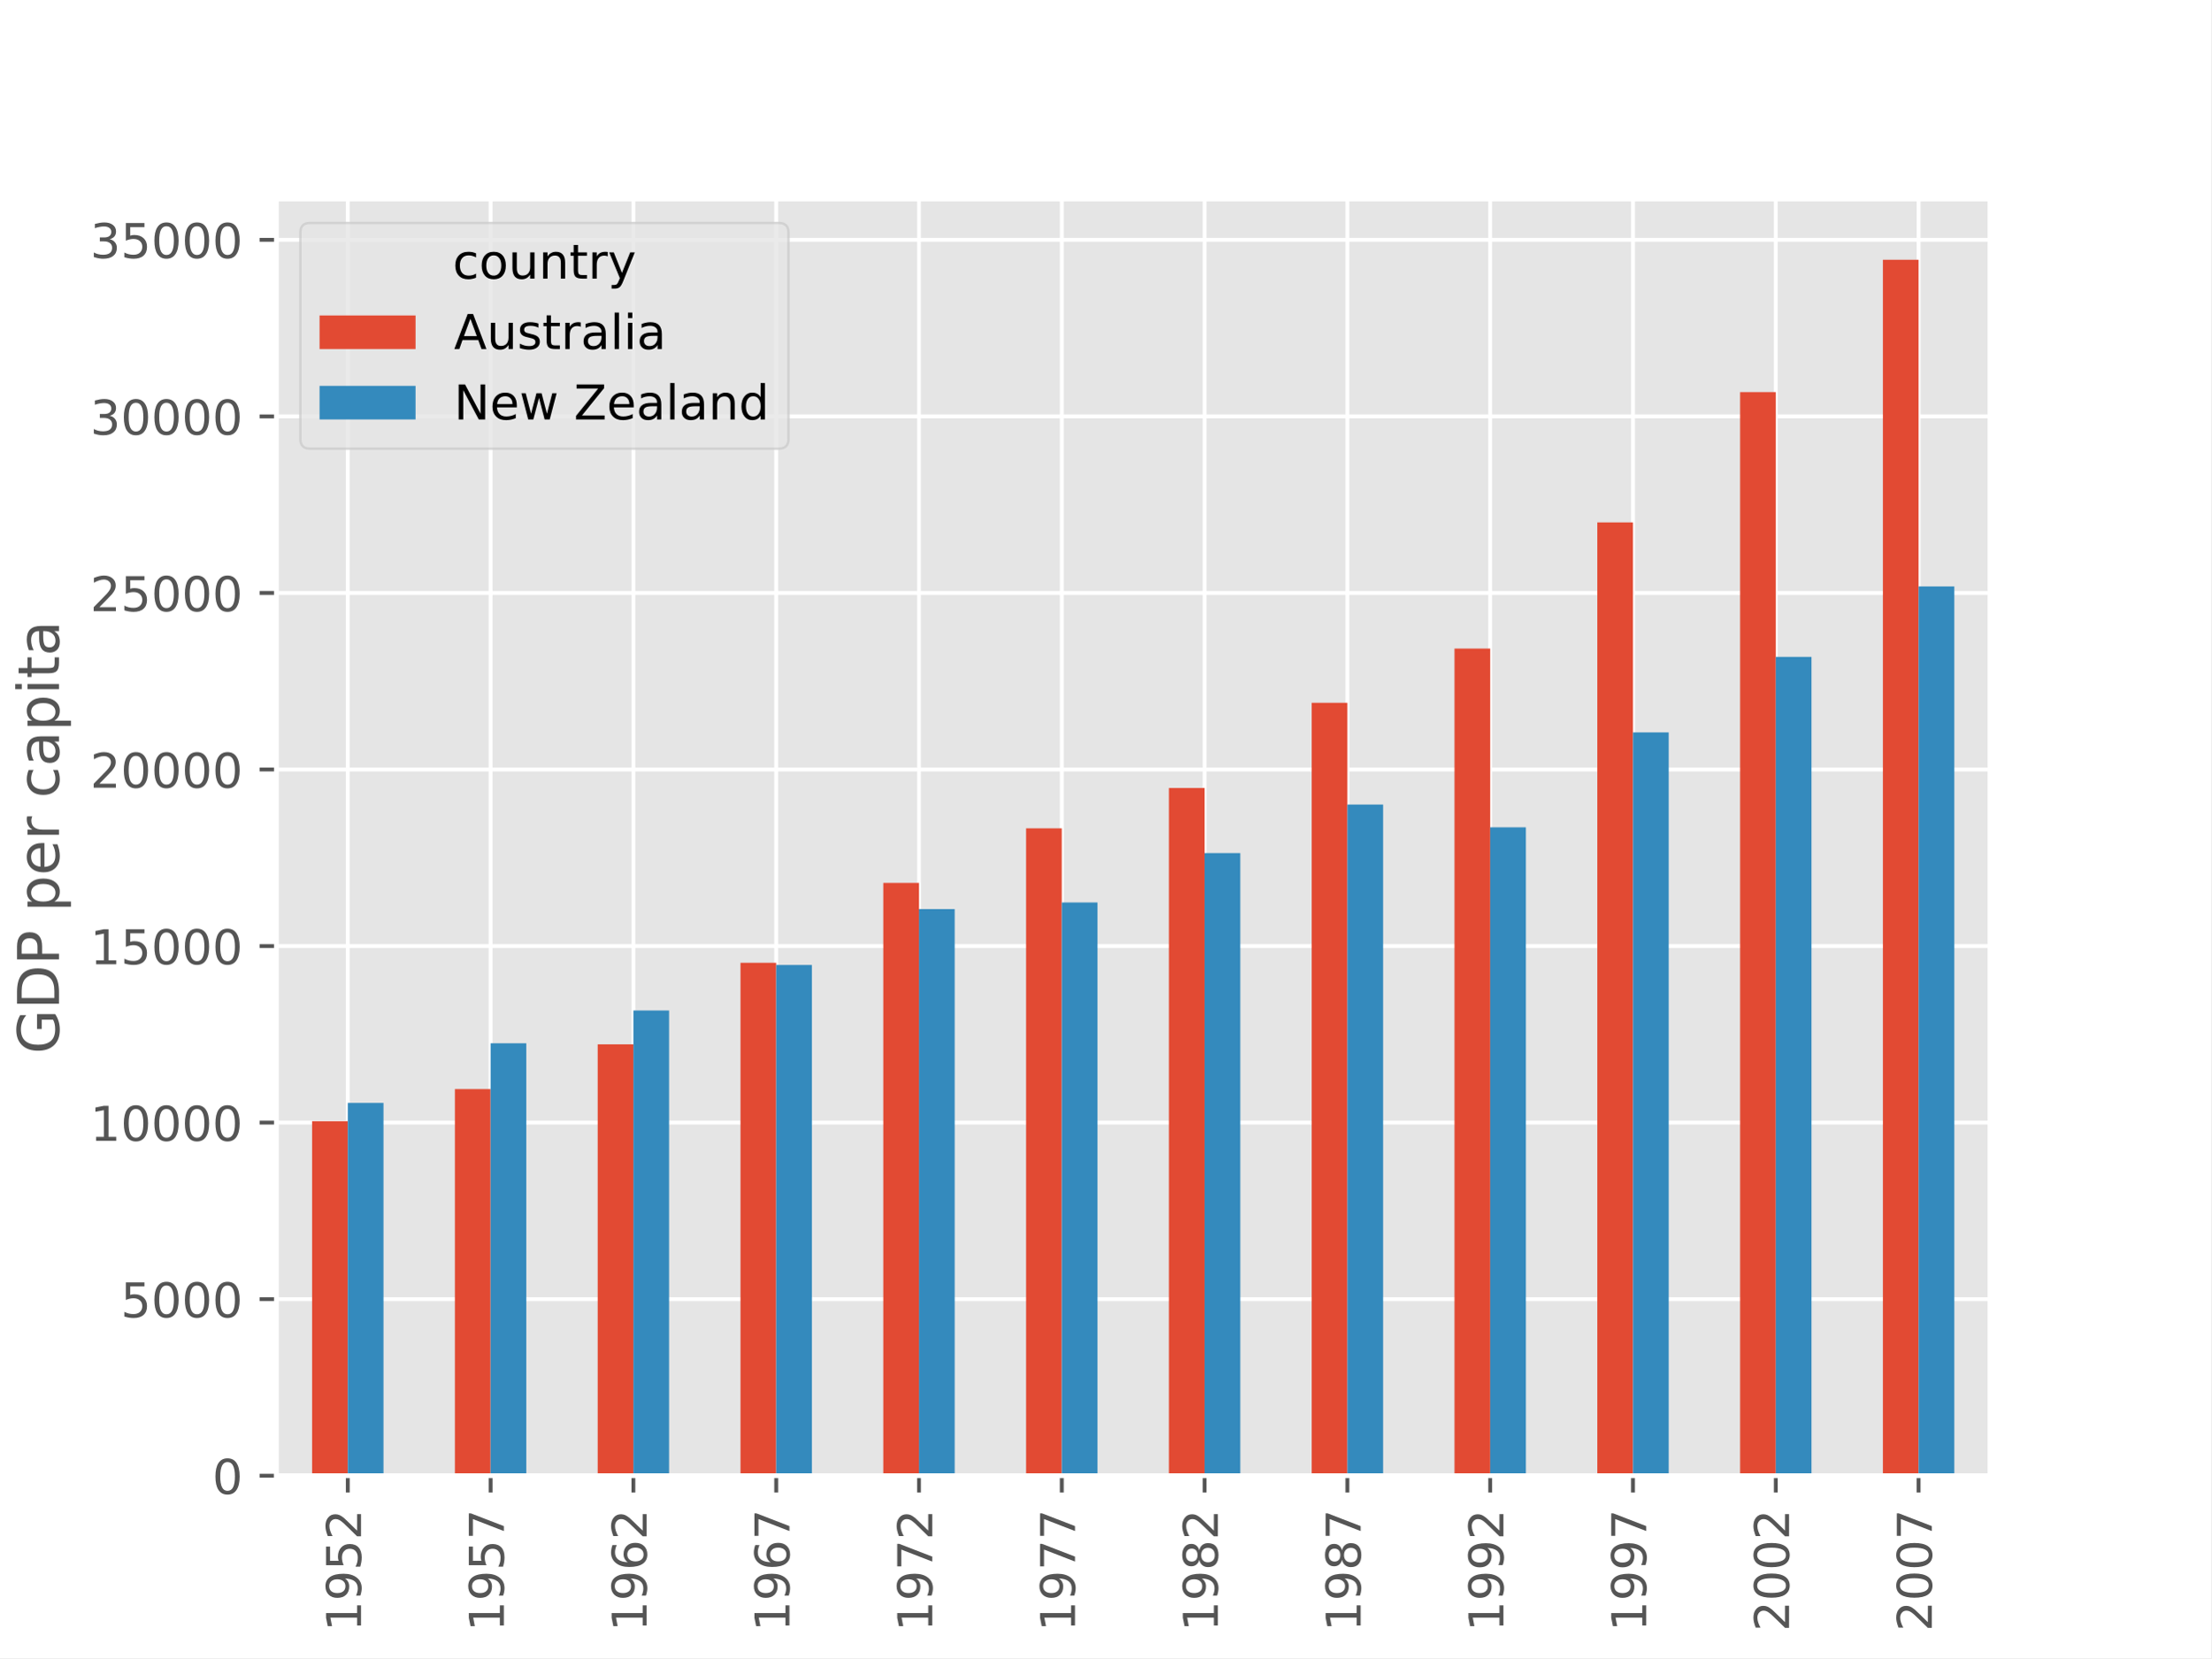
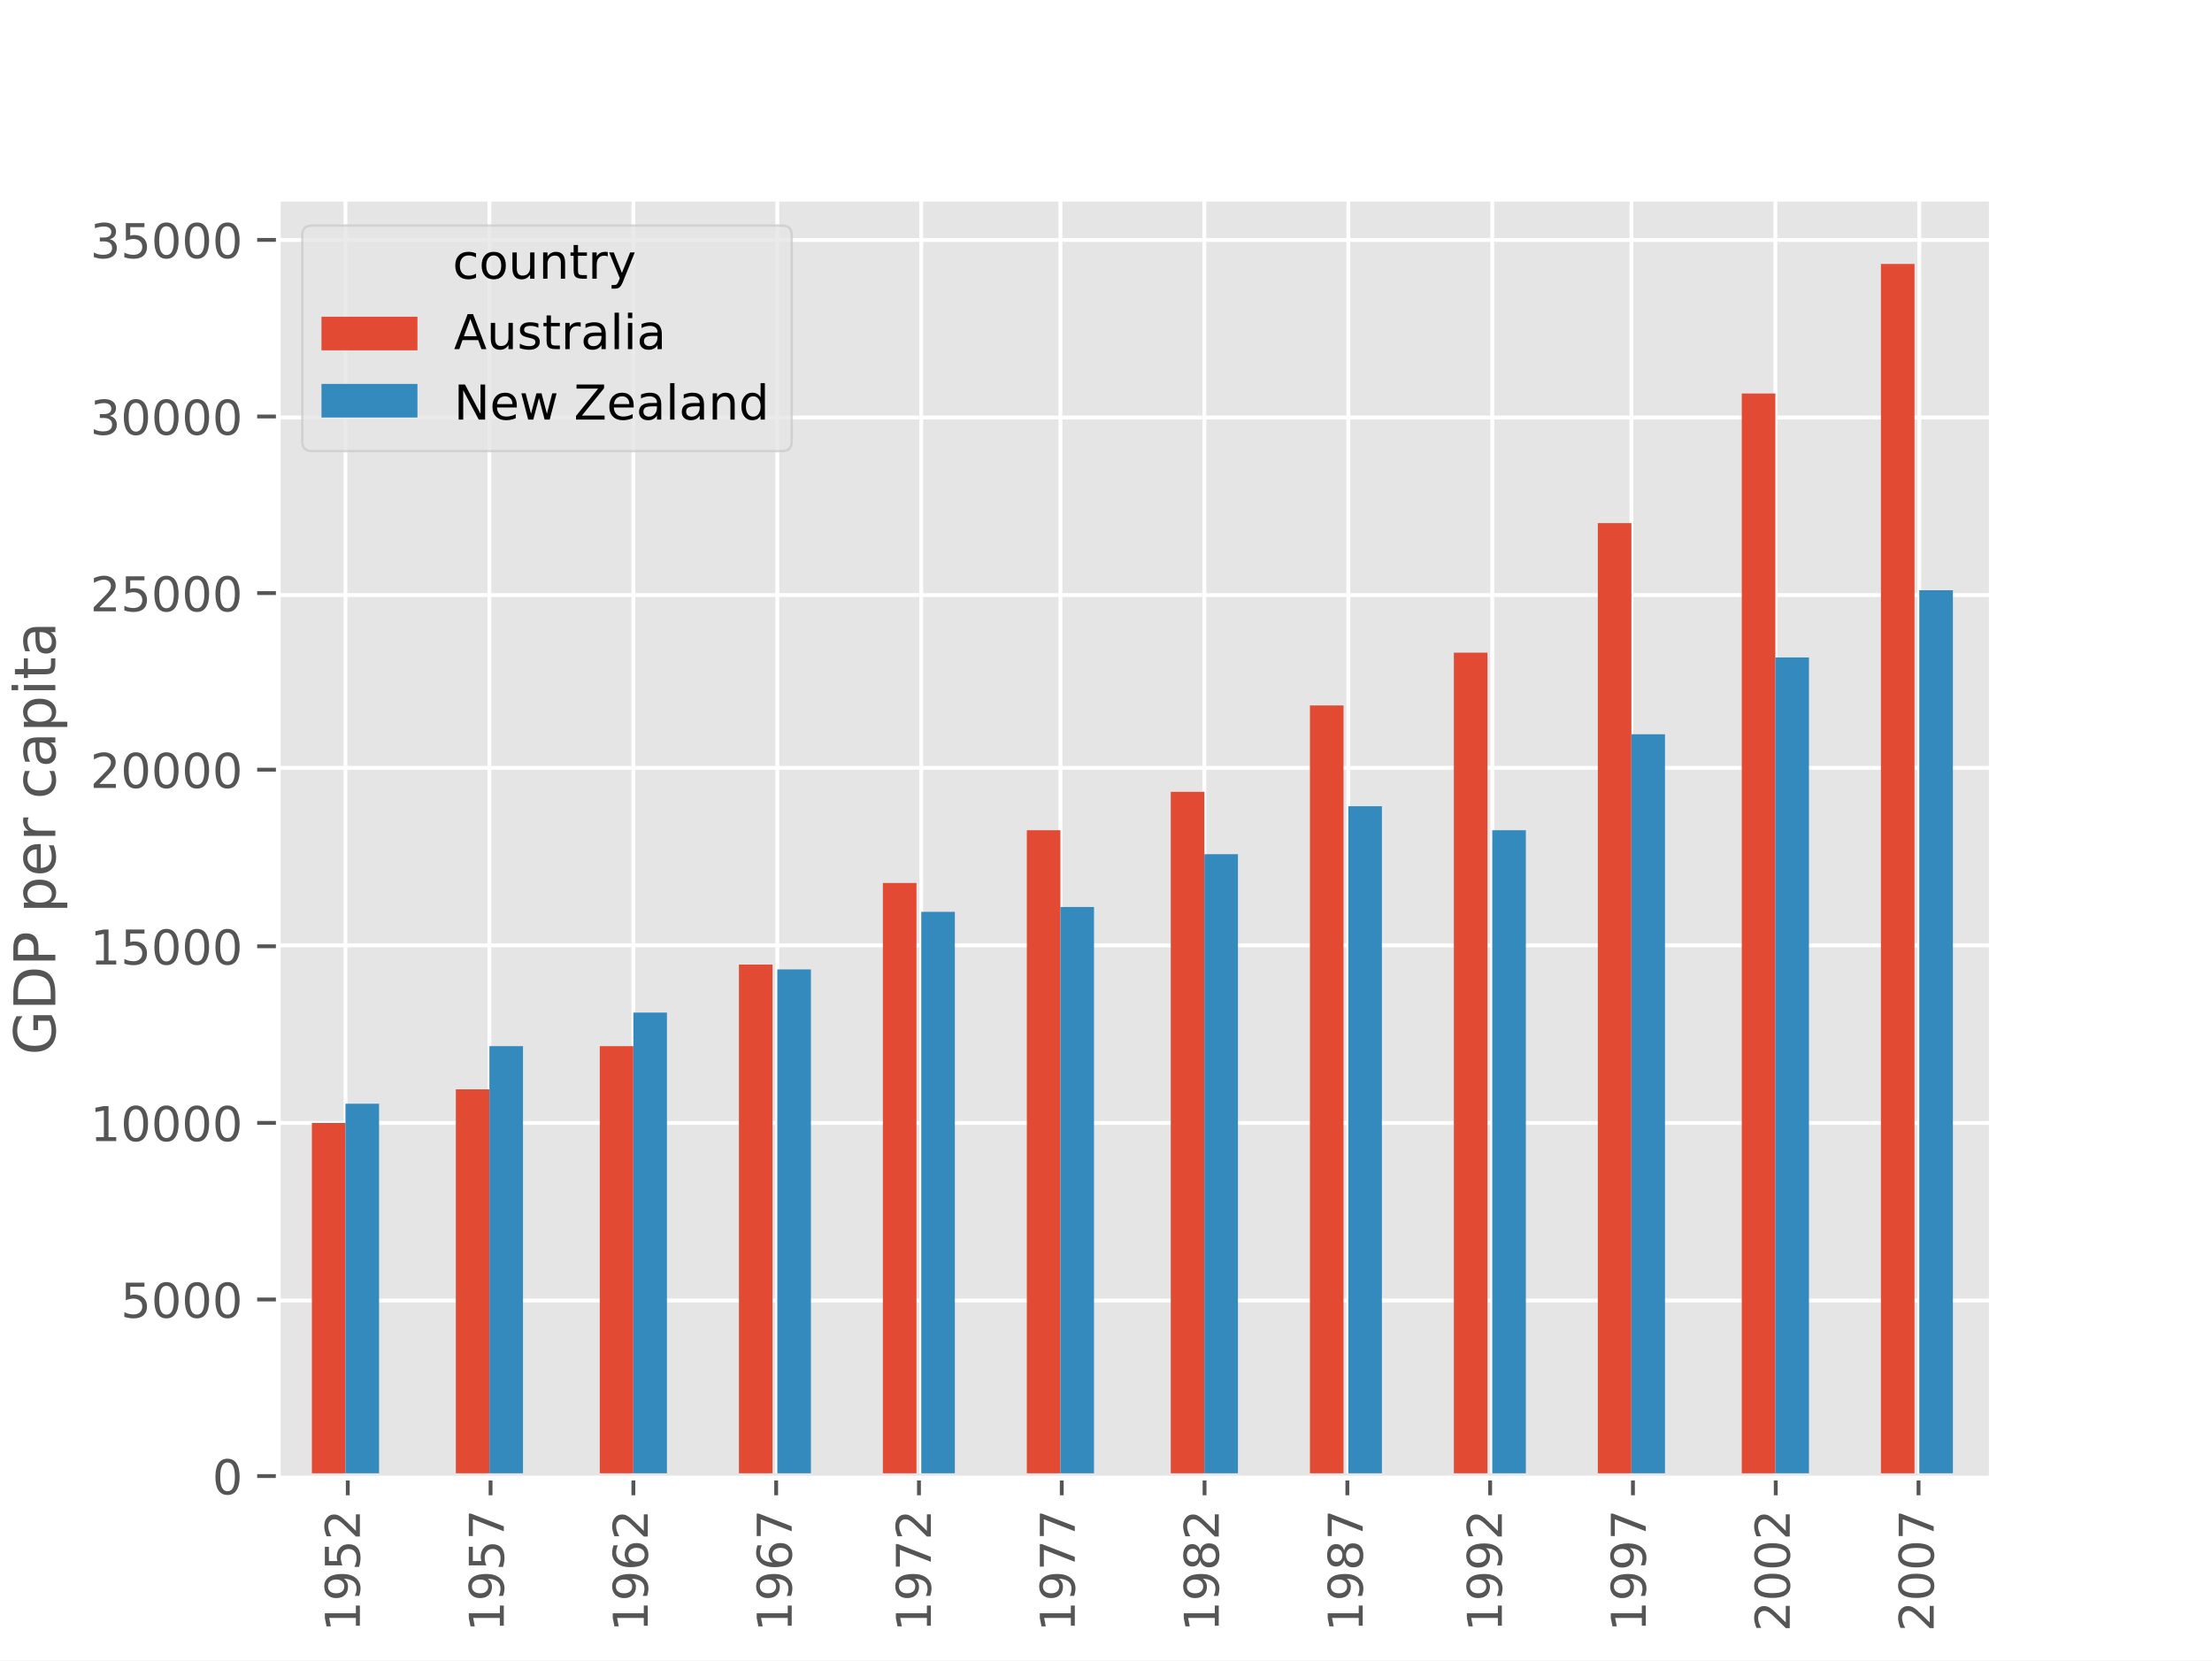
- <svg xmlns="http://www.w3.org/2000/svg" xmlns:xlink="http://www.w3.org/1999/xlink" height="345.6pt" version="1.1" viewBox="0 0 460.8 345.6" width="460.8pt">
-   <g id="figure_1">
-     <g id="patch_1">
-       <path d="M 0 345.6  L 460.8 345.6  L 460.8 0  L 0 0  z " style="fill:#ffffff;" />
-     </g>
-     <g id="axes_1">
-       <g id="patch_2">
-         <path d="M 57.6 307.584  L 414.72 307.584  L 414.72 41.472  L 57.6 41.472  z " style="fill:#e5e5e5;" />
-       </g>
-       <g id="matplotlib.axis_1">
-         <g id="xtick_1">
-           <g id="line2d_1">
-             <path clip-path="url(#pe10f15b107)" d="M 72.48 307.584  L 72.48 41.472  " style="fill:none;stroke:#ffffff;stroke-linecap:square;stroke-width:0.8;" />
-           </g>
-           <g id="line2d_2">
-             <defs>
-               <path d="M 0 0  L 0 3.5  " id="mb37b39634a" style="stroke:#555555;stroke-width:0.8;" />
-             </defs>
-             <g>
-               <use style="fill:#555555;stroke:#555555;stroke-width:0.8;" x="72.48" xlink:href="#mb37b39634a" y="307.584" />
-             </g>
-           </g>
-           <g id="text_1">
-             <text style="fill:#555555;font-family:DejaVu Sans;font-size:10px;font-style:normal;font-weight:normal;" transform="translate(75.23937 340.034)rotate(-90)">1952</text>
-           </g>
-         </g>
-         <g id="xtick_2">
-           <g id="line2d_3">
-             <path clip-path="url(#pe10f15b107)" d="M 102.24 307.584  L 102.24 41.472  " style="fill:none;stroke:#ffffff;stroke-linecap:square;stroke-width:0.8;" />
-           </g>
-           <g id="line2d_4">
-             <g>
-               <use style="fill:#555555;stroke:#555555;stroke-width:0.8;" x="102.24" xlink:href="#mb37b39634a" y="307.584" />
-             </g>
-           </g>
-           <g id="text_2">
-             <text style="fill:#555555;font-family:DejaVu Sans;font-size:10px;font-style:normal;font-weight:normal;" transform="translate(104.9994 340.034)rotate(-90)">1957</text>
-           </g>
-         </g>
-         <g id="xtick_3">
-           <g id="line2d_5">
-             <path clip-path="url(#pe10f15b107)" d="M 132 307.584  L 132 41.472  " style="fill:none;stroke:#ffffff;stroke-linecap:square;stroke-width:0.8;" />
-           </g>
-           <g id="line2d_6">
-             <g>
-               <use style="fill:#555555;stroke:#555555;stroke-width:0.8;" x="132" xlink:href="#mb37b39634a" y="307.584" />
-             </g>
-           </g>
-           <g id="text_3">
-             <text style="fill:#555555;font-family:DejaVu Sans;font-size:10px;font-style:normal;font-weight:normal;" transform="translate(134.7594 340.034)rotate(-90)">1962</text>
-           </g>
-         </g>
-         <g id="xtick_4">
-           <g id="line2d_7">
-             <path clip-path="url(#pe10f15b107)" d="M 161.76 307.584  L 161.76 41.472  " style="fill:none;stroke:#ffffff;stroke-linecap:square;stroke-width:0.8;" />
-           </g>
-           <g id="line2d_8">
-             <g>
-               <use style="fill:#555555;stroke:#555555;stroke-width:0.8;" x="161.76" xlink:href="#mb37b39634a" y="307.584" />
-             </g>
-           </g>
-           <g id="text_4">
-             <text style="fill:#555555;font-family:DejaVu Sans;font-size:10px;font-style:normal;font-weight:normal;" transform="translate(164.5194 340.034)rotate(-90)">1967</text>
-           </g>
-         </g>
-         <g id="xtick_5">
-           <g id="line2d_9">
-             <path clip-path="url(#pe10f15b107)" d="M 191.52 307.584  L 191.52 41.472  " style="fill:none;stroke:#ffffff;stroke-linecap:square;stroke-width:0.8;" />
-           </g>
-           <g id="line2d_10">
-             <g>
-               <use style="fill:#555555;stroke:#555555;stroke-width:0.8;" x="191.52" xlink:href="#mb37b39634a" y="307.584" />
-             </g>
-           </g>
-           <g id="text_5">
-             <text style="fill:#555555;font-family:DejaVu Sans;font-size:10px;font-style:normal;font-weight:normal;" transform="translate(194.2794 340.034)rotate(-90)">1972</text>
-           </g>
-         </g>
-         <g id="xtick_6">
-           <g id="line2d_11">
-             <path clip-path="url(#pe10f15b107)" d="M 221.28 307.584  L 221.28 41.472  " style="fill:none;stroke:#ffffff;stroke-linecap:square;stroke-width:0.8;" />
-           </g>
-           <g id="line2d_12">
-             <g>
-               <use style="fill:#555555;stroke:#555555;stroke-width:0.8;" x="221.28" xlink:href="#mb37b39634a" y="307.584" />
-             </g>
-           </g>
-           <g id="text_6">
-             <text style="fill:#555555;font-family:DejaVu Sans;font-size:10px;font-style:normal;font-weight:normal;" transform="translate(224.0394 340.034)rotate(-90)">1977</text>
-           </g>
-         </g>
-         <g id="xtick_7">
-           <g id="line2d_13">
-             <path clip-path="url(#pe10f15b107)" d="M 251.04 307.584  L 251.04 41.472  " style="fill:none;stroke:#ffffff;stroke-linecap:square;stroke-width:0.8;" />
-           </g>
-           <g id="line2d_14">
-             <g>
-               <use style="fill:#555555;stroke:#555555;stroke-width:0.8;" x="251.04" xlink:href="#mb37b39634a" y="307.584" />
-             </g>
-           </g>
-           <g id="text_7">
-             <text style="fill:#555555;font-family:DejaVu Sans;font-size:10px;font-style:normal;font-weight:normal;" transform="translate(253.7994 340.034)rotate(-90)">1982</text>
-           </g>
-         </g>
-         <g id="xtick_8">
-           <g id="line2d_15">
-             <path clip-path="url(#pe10f15b107)" d="M 280.8 307.584  L 280.8 41.472  " style="fill:none;stroke:#ffffff;stroke-linecap:square;stroke-width:0.8;" />
-           </g>
-           <g id="line2d_16">
-             <g>
-               <use style="fill:#555555;stroke:#555555;stroke-width:0.8;" x="280.8" xlink:href="#mb37b39634a" y="307.584" />
-             </g>
-           </g>
-           <g id="text_8">
-             <text style="fill:#555555;font-family:DejaVu Sans;font-size:10px;font-style:normal;font-weight:normal;" transform="translate(283.5594 340.034)rotate(-90)">1987</text>
-           </g>
-         </g>
-         <g id="xtick_9">
-           <g id="line2d_17">
-             <path clip-path="url(#pe10f15b107)" d="M 310.56 307.584  L 310.56 41.472  " style="fill:none;stroke:#ffffff;stroke-linecap:square;stroke-width:0.8;" />
-           </g>
-           <g id="line2d_18">
-             <g>
-               <use style="fill:#555555;stroke:#555555;stroke-width:0.8;" x="310.56" xlink:href="#mb37b39634a" y="307.584" />
-             </g>
-           </g>
-           <g id="text_9">
-             <text style="fill:#555555;font-family:DejaVu Sans;font-size:10px;font-style:normal;font-weight:normal;" transform="translate(313.3194 340.034)rotate(-90)">1992</text>
-           </g>
-         </g>
-         <g id="xtick_10">
-           <g id="line2d_19">
-             <path clip-path="url(#pe10f15b107)" d="M 340.32 307.584  L 340.32 41.472  " style="fill:none;stroke:#ffffff;stroke-linecap:square;stroke-width:0.8;" />
-           </g>
-           <g id="line2d_20">
-             <g>
-               <use style="fill:#555555;stroke:#555555;stroke-width:0.8;" x="340.32" xlink:href="#mb37b39634a" y="307.584" />
-             </g>
-           </g>
-           <g id="text_10">
-             <text style="fill:#555555;font-family:DejaVu Sans;font-size:10px;font-style:normal;font-weight:normal;" transform="translate(343.0794 340.034)rotate(-90)">1997</text>
-           </g>
-         </g>
-         <g id="xtick_11">
-           <g id="line2d_21">
-             <path clip-path="url(#pe10f15b107)" d="M 370.08 307.584  L 370.08 41.472  " style="fill:none;stroke:#ffffff;stroke-linecap:square;stroke-width:0.8;" />
-           </g>
-           <g id="line2d_22">
-             <g>
-               <use style="fill:#555555;stroke:#555555;stroke-width:0.8;" x="370.08" xlink:href="#mb37b39634a" y="307.584" />
-             </g>
-           </g>
-           <g id="text_11">
-             <text style="fill:#555555;font-family:DejaVu Sans;font-size:10px;font-style:normal;font-weight:normal;" transform="translate(372.8394 340.034)rotate(-90)">2002</text>
-           </g>
-         </g>
-         <g id="xtick_12">
-           <g id="line2d_23">
-             <path clip-path="url(#pe10f15b107)" d="M 399.84 307.584  L 399.84 41.472  " style="fill:none;stroke:#ffffff;stroke-linecap:square;stroke-width:0.8;" />
-           </g>
-           <g id="line2d_24">
-             <g>
-               <use style="fill:#555555;stroke:#555555;stroke-width:0.8;" x="399.84" xlink:href="#mb37b39634a" y="307.584" />
-             </g>
-           </g>
-           <g id="text_12">
-             <text style="fill:#555555;font-family:DejaVu Sans;font-size:10px;font-style:normal;font-weight:normal;" transform="translate(402.5994 340.034)rotate(-90)">2007</text>
-           </g>
-         </g>
-       </g>
-       <g id="matplotlib.axis_2">
-         <g id="ytick_1">
-           <g id="line2d_25">
-             <path clip-path="url(#pe10f15b107)" d="M 57.6 307.584  L 414.72 307.584  " style="fill:none;stroke:#ffffff;stroke-linecap:square;stroke-width:0.8;" />
-           </g>
-           <g id="line2d_26">
-             <defs>
-               <path d="M 0 0  L -3.5 0  " id="m5b57867b14" style="stroke:#555555;stroke-width:0.8;" />
-             </defs>
-             <g>
-               <use style="fill:#555555;stroke:#555555;stroke-width:0.8;" x="57.6" xlink:href="#m5b57867b14" y="307.584" />
-             </g>
-           </g>
-           <g id="text_13">
-             <text style="fill:#555555;font-family:DejaVu Sans;font-size:10px;font-style:normal;font-weight:normal;text-anchor:end;" transform="rotate(-0, 50.6, 311.3832)" x="50.6" y="311.383">0</text>
-           </g>
-         </g>
-         <g id="ytick_2">
-           <g id="line2d_27">
-             <path clip-path="url(#pe10f15b107)" d="M 57.6 270.785  L 414.72 270.785  " style="fill:none;stroke:#ffffff;stroke-linecap:square;stroke-width:0.8;" />
-           </g>
-           <g id="line2d_28">
-             <g>
-               <use style="fill:#555555;stroke:#555555;stroke-width:0.8;" x="57.6" xlink:href="#m5b57867b14" y="270.785" />
-             </g>
-           </g>
-           <g id="text_14">
-             <text style="fill:#555555;font-family:DejaVu Sans;font-size:10px;font-style:normal;font-weight:normal;text-anchor:end;" transform="rotate(-0, 50.6, 274.5838)" x="50.6" y="274.584">5000</text>
-           </g>
-         </g>
-         <g id="ytick_3">
-           <g id="line2d_29">
-             <path clip-path="url(#pe10f15b107)" d="M 57.6 233.985  L 414.72 233.985  " style="fill:none;stroke:#ffffff;stroke-linecap:square;stroke-width:0.8;" />
-           </g>
-           <g id="line2d_30">
-             <g>
-               <use style="fill:#555555;stroke:#555555;stroke-width:0.8;" x="57.6" xlink:href="#m5b57867b14" y="233.985" />
-             </g>
-           </g>
-           <g id="text_15">
-             <text style="fill:#555555;font-family:DejaVu Sans;font-size:10px;font-style:normal;font-weight:normal;text-anchor:end;" transform="rotate(-0, 50.6, 237.7845)" x="50.6" y="237.784">10000</text>
-           </g>
-         </g>
-         <g id="ytick_4">
-           <g id="line2d_31">
-             <path clip-path="url(#pe10f15b107)" d="M 57.6 197.186  L 414.72 197.186  " style="fill:none;stroke:#ffffff;stroke-linecap:square;stroke-width:0.8;" />
-           </g>
-           <g id="line2d_32">
-             <g>
-               <use style="fill:#555555;stroke:#555555;stroke-width:0.8;" x="57.6" xlink:href="#m5b57867b14" y="197.186" />
-             </g>
-           </g>
-           <g id="text_16">
-             <text style="fill:#555555;font-family:DejaVu Sans;font-size:10px;font-style:normal;font-weight:normal;text-anchor:end;" transform="rotate(-0, 50.6, 200.9851)" x="50.6" y="200.985">15000</text>
-           </g>
-         </g>
-         <g id="ytick_5">
-           <g id="line2d_33">
-             <path clip-path="url(#pe10f15b107)" d="M 57.6 160.387  L 414.72 160.387  " style="fill:none;stroke:#ffffff;stroke-linecap:square;stroke-width:0.8;" />
-           </g>
-           <g id="line2d_34">
-             <g>
-               <use style="fill:#555555;stroke:#555555;stroke-width:0.8;" x="57.6" xlink:href="#m5b57867b14" y="160.387" />
-             </g>
-           </g>
-           <g id="text_17">
-             <text style="fill:#555555;font-family:DejaVu Sans;font-size:10px;font-style:normal;font-weight:normal;text-anchor:end;" transform="rotate(-0, 50.6, 164.1857)" x="50.6" y="164.186">20000</text>
-           </g>
-         </g>
-         <g id="ytick_6">
-           <g id="line2d_35">
-             <path clip-path="url(#pe10f15b107)" d="M 57.6 123.587  L 414.72 123.587  " style="fill:none;stroke:#ffffff;stroke-linecap:square;stroke-width:0.8;" />
-           </g>
-           <g id="line2d_36">
-             <g>
-               <use style="fill:#555555;stroke:#555555;stroke-width:0.8;" x="57.6" xlink:href="#m5b57867b14" y="123.587" />
-             </g>
-           </g>
-           <g id="text_18">
-             <text style="fill:#555555;font-family:DejaVu Sans;font-size:10px;font-style:normal;font-weight:normal;text-anchor:end;" transform="rotate(-0, 50.6, 127.3863)" x="50.6" y="127.386">25000</text>
-           </g>
-         </g>
-         <g id="ytick_7">
-           <g id="line2d_37">
-             <path clip-path="url(#pe10f15b107)" d="M 57.6 86.788  L 414.72 86.788  " style="fill:none;stroke:#ffffff;stroke-linecap:square;stroke-width:0.8;" />
-           </g>
-           <g id="line2d_38">
-             <g>
-               <use style="fill:#555555;stroke:#555555;stroke-width:0.8;" x="57.6" xlink:href="#m5b57867b14" y="86.788" />
-             </g>
-           </g>
-           <g id="text_19">
-             <text style="fill:#555555;font-family:DejaVu Sans;font-size:10px;font-style:normal;font-weight:normal;text-anchor:end;" transform="rotate(-0, 50.6, 90.58697)" x="50.6" y="90.587">30000</text>
-           </g>
-         </g>
-         <g id="ytick_8">
-           <g id="line2d_39">
-             <path clip-path="url(#pe10f15b107)" d="M 57.6 49.988  L 414.72 49.988  " style="fill:none;stroke:#ffffff;stroke-linecap:square;stroke-width:0.8;" />
-           </g>
-           <g id="line2d_40">
-             <g>
-               <use style="fill:#555555;stroke:#555555;stroke-width:0.8;" x="57.6" xlink:href="#m5b57867b14" y="49.988" />
-             </g>
-           </g>
-           <g id="text_20">
-             <text style="fill:#555555;font-family:DejaVu Sans;font-size:10px;font-style:normal;font-weight:normal;text-anchor:end;" transform="rotate(-0, 50.6, 53.78759)" x="50.6" y="53.788">35000</text>
-           </g>
-         </g>
-         <g id="text_21">
-           <text style="fill:#555555;font-family:DejaVu Sans;font-size:12px;font-style:normal;font-weight:normal;text-anchor:middle;" transform="rotate(-90, 12.29187, 174.528)" x="12.292" y="174.528">GDP per capita</text>
-         </g>
-       </g>
-       <g id="patch_3">
-         <path clip-path="url(#pe10f15b107)" d="M 65.04 307.584  L 72.48 307.584  L 72.48 233.694  L 65.04 233.694  z " style="fill:#e24a33;" />
-       </g>
-       <g id="patch_4">
-         <path clip-path="url(#pe10f15b107)" d="M 94.8 307.584  L 102.24 307.584  L 102.24 226.996  L 94.8 226.996  z " style="fill:#e24a33;" />
-       </g>
-       <g id="patch_5">
-         <path clip-path="url(#pe10f15b107)" d="M 124.56 307.584  L 132 307.584  L 132 217.667  L 124.56 217.667  z " style="fill:#e24a33;" />
-       </g>
-       <g id="patch_6">
-         <path clip-path="url(#pe10f15b107)" d="M 154.32 307.584  L 161.76 307.584  L 161.76 200.674  L 154.32 200.674  z " style="fill:#e24a33;" />
-       </g>
-       <g id="patch_7">
-         <path clip-path="url(#pe10f15b107)" d="M 184.08 307.584  L 191.52 307.584  L 191.52 184.022  L 184.08 184.022  z " style="fill:#e24a33;" />
-       </g>
-       <g id="patch_8">
-         <path clip-path="url(#pe10f15b107)" d="M 213.84 307.584  L 221.28 307.584  L 221.28 172.647  L 213.84 172.647  z " style="fill:#e24a33;" />
-       </g>
-       <g id="patch_9">
-         <path clip-path="url(#pe10f15b107)" d="M 243.6 307.584  L 251.04 307.584  L 251.04 164.236  L 243.6 164.236  z " style="fill:#e24a33;" />
-       </g>
-       <g id="patch_10">
-         <path clip-path="url(#pe10f15b107)" d="M 273.36 307.584  L 280.8 307.584  L 280.8 146.485  L 273.36 146.485  z " style="fill:#e24a33;" />
-       </g>
-       <g id="patch_11">
-         <path clip-path="url(#pe10f15b107)" d="M 303.12 307.584  L 310.56 307.584  L 310.56 135.181  L 303.12 135.181  z " style="fill:#e24a33;" />
-       </g>
-       <g id="patch_12">
-         <path clip-path="url(#pe10f15b107)" d="M 332.88 307.584  L 340.32 307.584  L 340.32 108.883  L 332.88 108.883  z " style="fill:#e24a33;" />
-       </g>
-       <g id="patch_13">
-         <path clip-path="url(#pe10f15b107)" d="M 362.64 307.584  L 370.08 307.584  L 370.08 81.726  L 362.64 81.726  z " style="fill:#e24a33;" />
-       </g>
-       <g id="patch_14">
-         <path clip-path="url(#pe10f15b107)" d="M 392.4 307.584  L 399.84 307.584  L 399.84 54.144  L 392.4 54.144  z " style="fill:#e24a33;" />
-       </g>
-       <g id="patch_15">
-         <path clip-path="url(#pe10f15b107)" d="M 72.48 307.584  L 79.92 307.584  L 79.92 229.889  L 72.48 229.889  z " style="fill:#348abd;" />
-       </g>
-       <g id="patch_16">
-         <path clip-path="url(#pe10f15b107)" d="M 102.24 307.584  L 109.68 307.584  L 109.68 217.445  L 102.24 217.445  z " style="fill:#348abd;" />
-       </g>
-       <g id="patch_17">
-         <path clip-path="url(#pe10f15b107)" d="M 132 307.584  L 139.44 307.584  L 139.44 210.613  L 132 210.613  z " style="fill:#348abd;" />
-       </g>
-       <g id="patch_18">
-         <path clip-path="url(#pe10f15b107)" d="M 161.76 307.584  L 169.2 307.584  L 169.2 201.131  L 161.76 201.131  z " style="fill:#348abd;" />
-       </g>
-       <g id="patch_19">
-         <path clip-path="url(#pe10f15b107)" d="M 191.52 307.584  L 198.96 307.584  L 198.96 189.487  L 191.52 189.487  z " style="fill:#348abd;" />
-       </g>
-       <g id="patch_20">
-         <path clip-path="url(#pe10f15b107)" d="M 221.28 307.584  L 228.72 307.584  L 228.72 188.106  L 221.28 188.106  z " style="fill:#348abd;" />
-       </g>
-       <g id="patch_21">
-         <path clip-path="url(#pe10f15b107)" d="M 251.04 307.584  L 258.48 307.584  L 258.48 177.812  L 251.04 177.812  z " style="fill:#348abd;" />
-       </g>
-       <g id="patch_22">
-         <path clip-path="url(#pe10f15b107)" d="M 280.8 307.584  L 288.24 307.584  L 288.24 167.693  L 280.8 167.693  z " style="fill:#348abd;" />
-       </g>
-       <g id="patch_23">
-         <path clip-path="url(#pe10f15b107)" d="M 310.56 307.584  L 318 307.584  L 318 172.432  L 310.56 172.432  z " style="fill:#348abd;" />
-       </g>
-       <g id="patch_24">
-         <path clip-path="url(#pe10f15b107)" d="M 340.32 307.584  L 347.76 307.584  L 347.76 152.656  L 340.32 152.656  z " style="fill:#348abd;" />
-       </g>
-       <g id="patch_25">
-         <path clip-path="url(#pe10f15b107)" d="M 370.08 307.584  L 377.52 307.584  L 377.52 136.91  L 370.08 136.91  z " style="fill:#348abd;" />
-       </g>
-       <g id="patch_26">
-         <path clip-path="url(#pe10f15b107)" d="M 399.84 307.584  L 407.28 307.584  L 407.28 122.225  L 399.84 122.225  z " style="fill:#348abd;" />
-       </g>
-       <g id="patch_27">
-         <path d="M 57.6 307.584  L 57.6 41.472  " style="fill:none;stroke:#ffffff;stroke-linecap:square;stroke-linejoin:miter;" />
-       </g>
-       <g id="patch_28">
-         <path d="M 414.72 307.584  L 414.72 41.472  " style="fill:none;stroke:#ffffff;stroke-linecap:square;stroke-linejoin:miter;" />
-       </g>
-       <g id="patch_29">
-         <path d="M 57.6 307.584  L 414.72 307.584  " style="fill:none;stroke:#ffffff;stroke-linecap:square;stroke-linejoin:miter;" />
-       </g>
-       <g id="patch_30">
-         <path d="M 57.6 41.472  L 414.72 41.472  " style="fill:none;stroke:#ffffff;stroke-linecap:square;stroke-linejoin:miter;" />
-       </g>
-       <g id="legend_1">
-         <g id="patch_31">
-           <path d="M 64.6 93.506  L 162.314 93.506  Q 164.314 93.506 164.314 91.506  L 164.314 48.472  Q 164.314 46.472 162.314 46.472  L 64.6 46.472  Q 62.6 46.472 62.6 48.472  L 62.6 91.506  Q 62.6 93.506 64.6 93.506  z " style="fill:#e5e5e5;opacity:0.8;stroke:#cccccc;stroke-linejoin:miter;stroke-width:0.5;" />
-         </g>
-         <g id="text_22">
-           <text style="font-family:DejaVu Sans;font-size:10px;font-style:normal;font-weight:normal;text-anchor:start;" transform="rotate(-0, 94.33594, 58.07044)" x="94.336" y="58.07">country</text>
-         </g>
-         <g id="patch_32">
-           <path d="M 66.6 72.749  L 86.6 72.749  L 86.6 65.749  L 66.6 65.749  z " style="fill:#e24a33;" />
-         </g>
-         <g id="text_23">
-           <text style="font-family:DejaVu Sans;font-size:10px;font-style:normal;font-weight:normal;text-anchor:start;" transform="rotate(-0, 94.6, 72.74856)" x="94.6" y="72.749">Australia</text>
-         </g>
-         <g id="patch_33">
-           <path d="M 66.6 87.427  L 86.6 87.427  L 86.6 80.427  L 66.6 80.427  z " style="fill:#348abd;" />
-         </g>
-         <g id="text_24">
-           <text style="font-family:DejaVu Sans;font-size:10px;font-style:normal;font-weight:normal;text-anchor:start;" transform="rotate(-0, 94.6, 87.42669)" x="94.6" y="87.427">New Zealand</text>
-         </g>
-       </g>
-     </g>
-   </g>
+ <svg xmlns="http://www.w3.org/2000/svg" xmlns:xlink="http://www.w3.org/1999/xlink" width="461pt" height="346pt" version="1.1" viewBox="0 0 461 346">
+   <path d="m0 346h461v-346h-461z" fill="#ffffff" />
+   <path d="m58 308h357v-266h-357z" fill="#e5e5e5" />
+   <path d="m72 308v-266" clip-path="url(#a)" fill="none" stroke="#ffffff" stroke-linecap="square" stroke-width=".8" />
  <defs>
-     <clipPath id="pe10f15b107">
-       <rect height="266.112" width="357.12" x="57.6" y="41.472" />
+     <path id="b" d="m0 0v4" stroke="#555555" stroke-width=".8" />
+   </defs>
+   <use x="72.48" y="307.584" fill="#555555" stroke="#555555" stroke-width=".8" xlink:href="#b" />
+   <text transform="translate(75 340) rotate(-90)" fill="#555555" font-family="DejaVu Sans" font-size="10px">1952</text>
+   <path d="m102 308v-266" clip-path="url(#a)" fill="none" stroke="#ffffff" stroke-linecap="square" stroke-width=".8" />
+   <use x="102.24" y="307.584" fill="#555555" stroke="#555555" stroke-width=".8" xlink:href="#b" />
+   <text transform="translate(105 340) rotate(-90)" fill="#555555" font-family="DejaVu Sans" font-size="10px">1957</text>
+   <path d="m132 308v-266" clip-path="url(#a)" fill="none" stroke="#ffffff" stroke-linecap="square" stroke-width=".8" />
+   <use x="132" y="307.584" fill="#555555" stroke="#555555" stroke-width=".8" xlink:href="#b" />
+   <text transform="translate(135 340) rotate(-90)" fill="#555555" font-family="DejaVu Sans" font-size="10px">1962</text>
+   <path d="m162 308v-266" clip-path="url(#a)" fill="none" stroke="#ffffff" stroke-linecap="square" stroke-width=".8" />
+   <use x="161.76" y="307.584" fill="#555555" stroke="#555555" stroke-width=".8" xlink:href="#b" />
+   <text transform="translate(165 340) rotate(-90)" fill="#555555" font-family="DejaVu Sans" font-size="10px">1967</text>
+   <path d="m192 308v-266" clip-path="url(#a)" fill="none" stroke="#ffffff" stroke-linecap="square" stroke-width=".8" />
+   <use x="191.52" y="307.584" fill="#555555" stroke="#555555" stroke-width=".8" xlink:href="#b" />
+   <text transform="translate(194 340) rotate(-90)" fill="#555555" font-family="DejaVu Sans" font-size="10px">1972</text>
+   <path d="m221 308v-266" clip-path="url(#a)" fill="none" stroke="#ffffff" stroke-linecap="square" stroke-width=".8" />
+   <use x="221.28" y="307.584" fill="#555555" stroke="#555555" stroke-width=".8" xlink:href="#b" />
+   <text transform="translate(224 340) rotate(-90)" fill="#555555" font-family="DejaVu Sans" font-size="10px">1977</text>
+   <path d="m251 308v-266" clip-path="url(#a)" fill="none" stroke="#ffffff" stroke-linecap="square" stroke-width=".8" />
+   <use x="251.04" y="307.584" fill="#555555" stroke="#555555" stroke-width=".8" xlink:href="#b" />
+   <text transform="translate(254 340) rotate(-90)" fill="#555555" font-family="DejaVu Sans" font-size="10px">1982</text>
+   <path d="m281 308v-266" clip-path="url(#a)" fill="none" stroke="#ffffff" stroke-linecap="square" stroke-width=".8" />
+   <use x="280.8" y="307.584" fill="#555555" stroke="#555555" stroke-width=".8" xlink:href="#b" />
+   <text transform="translate(284 340) rotate(-90)" fill="#555555" font-family="DejaVu Sans" font-size="10px">1987</text>
+   <path d="m311 308v-266" clip-path="url(#a)" fill="none" stroke="#ffffff" stroke-linecap="square" stroke-width=".8" />
+   <use x="310.56" y="307.584" fill="#555555" stroke="#555555" stroke-width=".8" xlink:href="#b" />
+   <text transform="translate(313 340) rotate(-90)" fill="#555555" font-family="DejaVu Sans" font-size="10px">1992</text>
+   <path d="m340 308v-266" clip-path="url(#a)" fill="none" stroke="#ffffff" stroke-linecap="square" stroke-width=".8" />
+   <use x="340.32" y="307.584" fill="#555555" stroke="#555555" stroke-width=".8" xlink:href="#b" />
+   <text transform="translate(343 340) rotate(-90)" fill="#555555" font-family="DejaVu Sans" font-size="10px">1997</text>
+   <path d="m370 308v-266" clip-path="url(#a)" fill="none" stroke="#ffffff" stroke-linecap="square" stroke-width=".8" />
+   <use x="370.08" y="307.584" fill="#555555" stroke="#555555" stroke-width=".8" xlink:href="#b" />
+   <text transform="translate(373 340) rotate(-90)" fill="#555555" font-family="DejaVu Sans" font-size="10px">2002</text>
+   <path d="m400 308v-266" clip-path="url(#a)" fill="none" stroke="#ffffff" stroke-linecap="square" stroke-width=".8" />
+   <use x="399.84" y="307.584" fill="#555555" stroke="#555555" stroke-width=".8" xlink:href="#b" />
+   <text transform="translate(403 340) rotate(-90)" fill="#555555" font-family="DejaVu Sans" font-size="10px">2007</text>
+   <path d="m58 308h357" clip-path="url(#a)" fill="none" stroke="#ffffff" stroke-linecap="square" stroke-width=".8" />
+   <defs>
+     <path id="c" d="m0 0h-4" stroke="#555555" stroke-width=".8" />
+   </defs>
+   <use x="57.6" y="307.584" fill="#555555" stroke="#555555" stroke-width=".8" xlink:href="#c" />
+   <text transform="rotate(-0 51 311)" x="50.6" y="311.383" fill="#555555" font-family="DejaVu Sans" font-size="10px" text-anchor="end">0</text>
+   <path d="m58 271h357" clip-path="url(#a)" fill="none" stroke="#ffffff" stroke-linecap="square" stroke-width=".8" />
+   <use x="57.6" y="270.785" fill="#555555" stroke="#555555" stroke-width=".8" xlink:href="#c" />
+   <text transform="rotate(-0 51 275)" x="50.6" y="274.584" fill="#555555" font-family="DejaVu Sans" font-size="10px" text-anchor="end">5000</text>
+   <path d="m58 234h357" clip-path="url(#a)" fill="none" stroke="#ffffff" stroke-linecap="square" stroke-width=".8" />
+   <use x="57.6" y="233.985" fill="#555555" stroke="#555555" stroke-width=".8" xlink:href="#c" />
+   <text transform="rotate(-0 51 238)" x="50.6" y="237.784" fill="#555555" font-family="DejaVu Sans" font-size="10px" text-anchor="end">10000</text>
+   <path d="m58 197h357" clip-path="url(#a)" fill="none" stroke="#ffffff" stroke-linecap="square" stroke-width=".8" />
+   <use x="57.6" y="197.186" fill="#555555" stroke="#555555" stroke-width=".8" xlink:href="#c" />
+   <text transform="rotate(-0 51 201)" x="50.6" y="200.985" fill="#555555" font-family="DejaVu Sans" font-size="10px" text-anchor="end">15000</text>
+   <path d="m58 160h357" clip-path="url(#a)" fill="none" stroke="#ffffff" stroke-linecap="square" stroke-width=".8" />
+   <use x="57.6" y="160.387" fill="#555555" stroke="#555555" stroke-width=".8" xlink:href="#c" />
+   <text transform="rotate(-0 51 164)" x="50.6" y="164.186" fill="#555555" font-family="DejaVu Sans" font-size="10px" text-anchor="end">20000</text>
+   <path d="m58 124h357" clip-path="url(#a)" fill="none" stroke="#ffffff" stroke-linecap="square" stroke-width=".8" />
+   <use x="57.6" y="123.587" fill="#555555" stroke="#555555" stroke-width=".8" xlink:href="#c" />
+   <text transform="rotate(-0 51 127)" x="50.6" y="127.386" fill="#555555" font-family="DejaVu Sans" font-size="10px" text-anchor="end">25000</text>
+   <path d="m58 87h357" clip-path="url(#a)" fill="none" stroke="#ffffff" stroke-linecap="square" stroke-width=".8" />
+   <use x="57.6" y="86.788" fill="#555555" stroke="#555555" stroke-width=".8" xlink:href="#c" />
+   <text transform="rotate(-0 51 91)" x="50.6" y="90.587" fill="#555555" font-family="DejaVu Sans" font-size="10px" text-anchor="end">30000</text>
+   <path d="m58 50h357" clip-path="url(#a)" fill="none" stroke="#ffffff" stroke-linecap="square" stroke-width=".8" />
+   <use x="57.6" y="49.988" fill="#555555" stroke="#555555" stroke-width=".8" xlink:href="#c" />
+   <text transform="rotate(-0 51 54)" x="50.6" y="53.788" fill="#555555" font-family="DejaVu Sans" font-size="10px" text-anchor="end">35000</text>
+   <text transform="rotate(-90 12 175)" x="12.292" y="174.528" fill="#555555" font-family="DejaVu Sans" font-size="12px" text-anchor="middle">GDP per capita</text>
+   <path d="m65 308h7v-74h-7z" clip-path="url(#a)" fill="#e24a33" />
+   <path d="m95 308h7v-81h-7z" clip-path="url(#a)" fill="#e24a33" />
+   <path d="m125 308h7v-90h-7z" clip-path="url(#a)" fill="#e24a33" />
+   <path d="m154 308h7v-107h-7z" clip-path="url(#a)" fill="#e24a33" />
+   <path d="m184 308h7v-124h-7z" clip-path="url(#a)" fill="#e24a33" />
+   <path d="m214 308h7v-135h-7z" clip-path="url(#a)" fill="#e24a33" />
+   <path d="m244 308h7v-143h-7z" clip-path="url(#a)" fill="#e24a33" />
+   <path d="m273 308h7v-161h-7z" clip-path="url(#a)" fill="#e24a33" />
+   <path d="m303 308h7v-172h-7z" clip-path="url(#a)" fill="#e24a33" />
+   <path d="m333 308h7v-199h-7z" clip-path="url(#a)" fill="#e24a33" />
+   <path d="m363 308h7v-226h-7z" clip-path="url(#a)" fill="#e24a33" />
+   <path d="m392 308h7v-253h-7z" clip-path="url(#a)" fill="#e24a33" />
+   <path d="m72 308h7v-78h-7z" clip-path="url(#a)" fill="#348abd" />
+   <path d="m102 308h7v-90h-7z" clip-path="url(#a)" fill="#348abd" />
+   <path d="m132 308h7v-97h-7z" clip-path="url(#a)" fill="#348abd" />
+   <path d="m162 308h7v-106h-7z" clip-path="url(#a)" fill="#348abd" />
+   <path d="m192 308h7v-118h-7z" clip-path="url(#a)" fill="#348abd" />
+   <path d="m221 308h7v-119h-7z" clip-path="url(#a)" fill="#348abd" />
+   <path d="m251 308h7v-130h-7z" clip-path="url(#a)" fill="#348abd" />
+   <path d="m281 308h7v-140h-7z" clip-path="url(#a)" fill="#348abd" />
+   <path d="m311 308h7v-135h-7z" clip-path="url(#a)" fill="#348abd" />
+   <path d="m340 308h7v-155h-7z" clip-path="url(#a)" fill="#348abd" />
+   <path d="m370 308h7v-171h-7z" clip-path="url(#a)" fill="#348abd" />
+   <path d="m400 308h7v-185h-7z" clip-path="url(#a)" fill="#348abd" />
+   <path d="m58 308v-266" fill="none" stroke="#ffffff" stroke-linecap="square" />
+   <path d="m415 308v-266" fill="none" stroke="#ffffff" stroke-linecap="square" />
+   <path d="m58 308h357" fill="none" stroke="#ffffff" stroke-linecap="square" />
+   <path d="m58 41h357" fill="none" stroke="#ffffff" stroke-linecap="square" />
+   <path d="m65 94h98q2 0 2-2v-43q0-2-2-2h-98q-2 0-2 2v43q0 2 2 2z" fill="#e5e5e5" opacity=".8" stroke="#cccccc" stroke-width=".5" />
+   <text transform="rotate(-0 94 58)" x="94.336" y="58.07" font-family="DejaVu Sans" font-size="10px">country</text>
+   <path d="m67 73h20v-7h-20z" fill="#e24a33" />
+   <text transform="rotate(-0 95 73)" x="94.6" y="72.749" font-family="DejaVu Sans" font-size="10px">Australia</text>
+   <path d="m67 87h20v-7h-20z" fill="#348abd" />
+   <text transform="rotate(-0 95 87)" x="94.6" y="87.427" font-family="DejaVu Sans" font-size="10px">New Zealand</text>
+   <defs>
+     <clipPath id="a">
+       <rect x="58" y="41" width="357" height="266" />
    </clipPath>
  </defs>
</svg>
